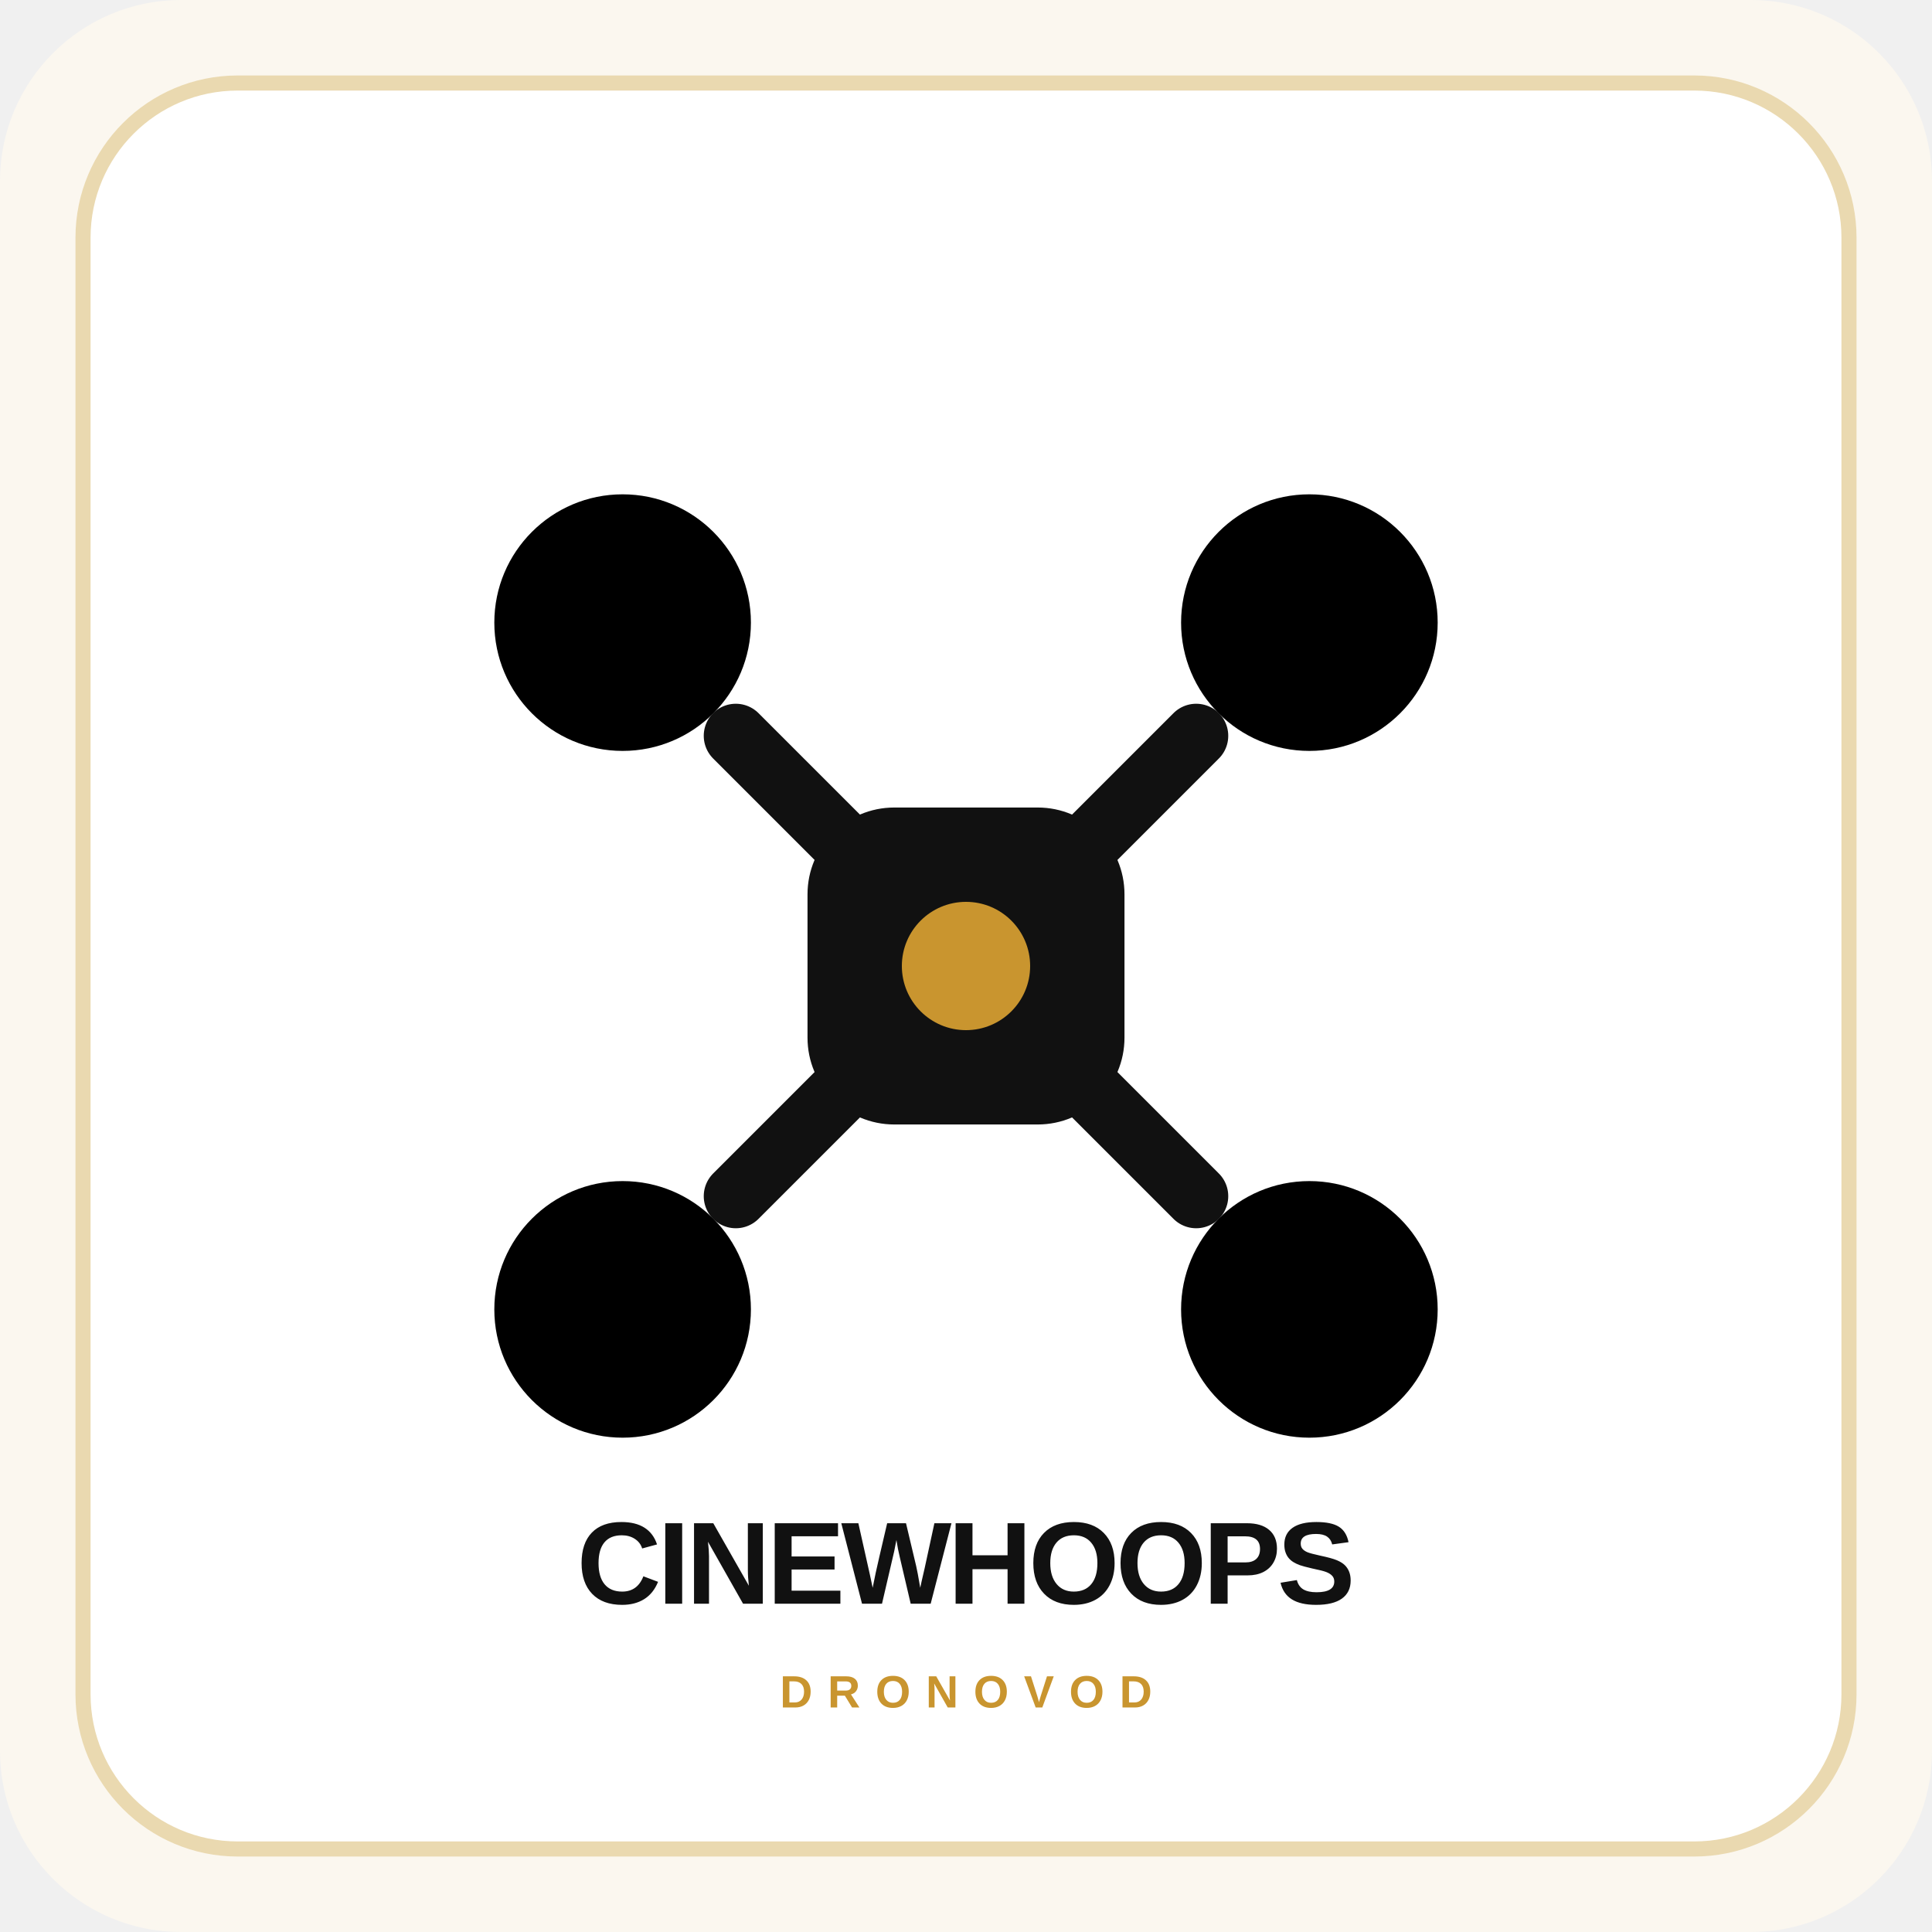
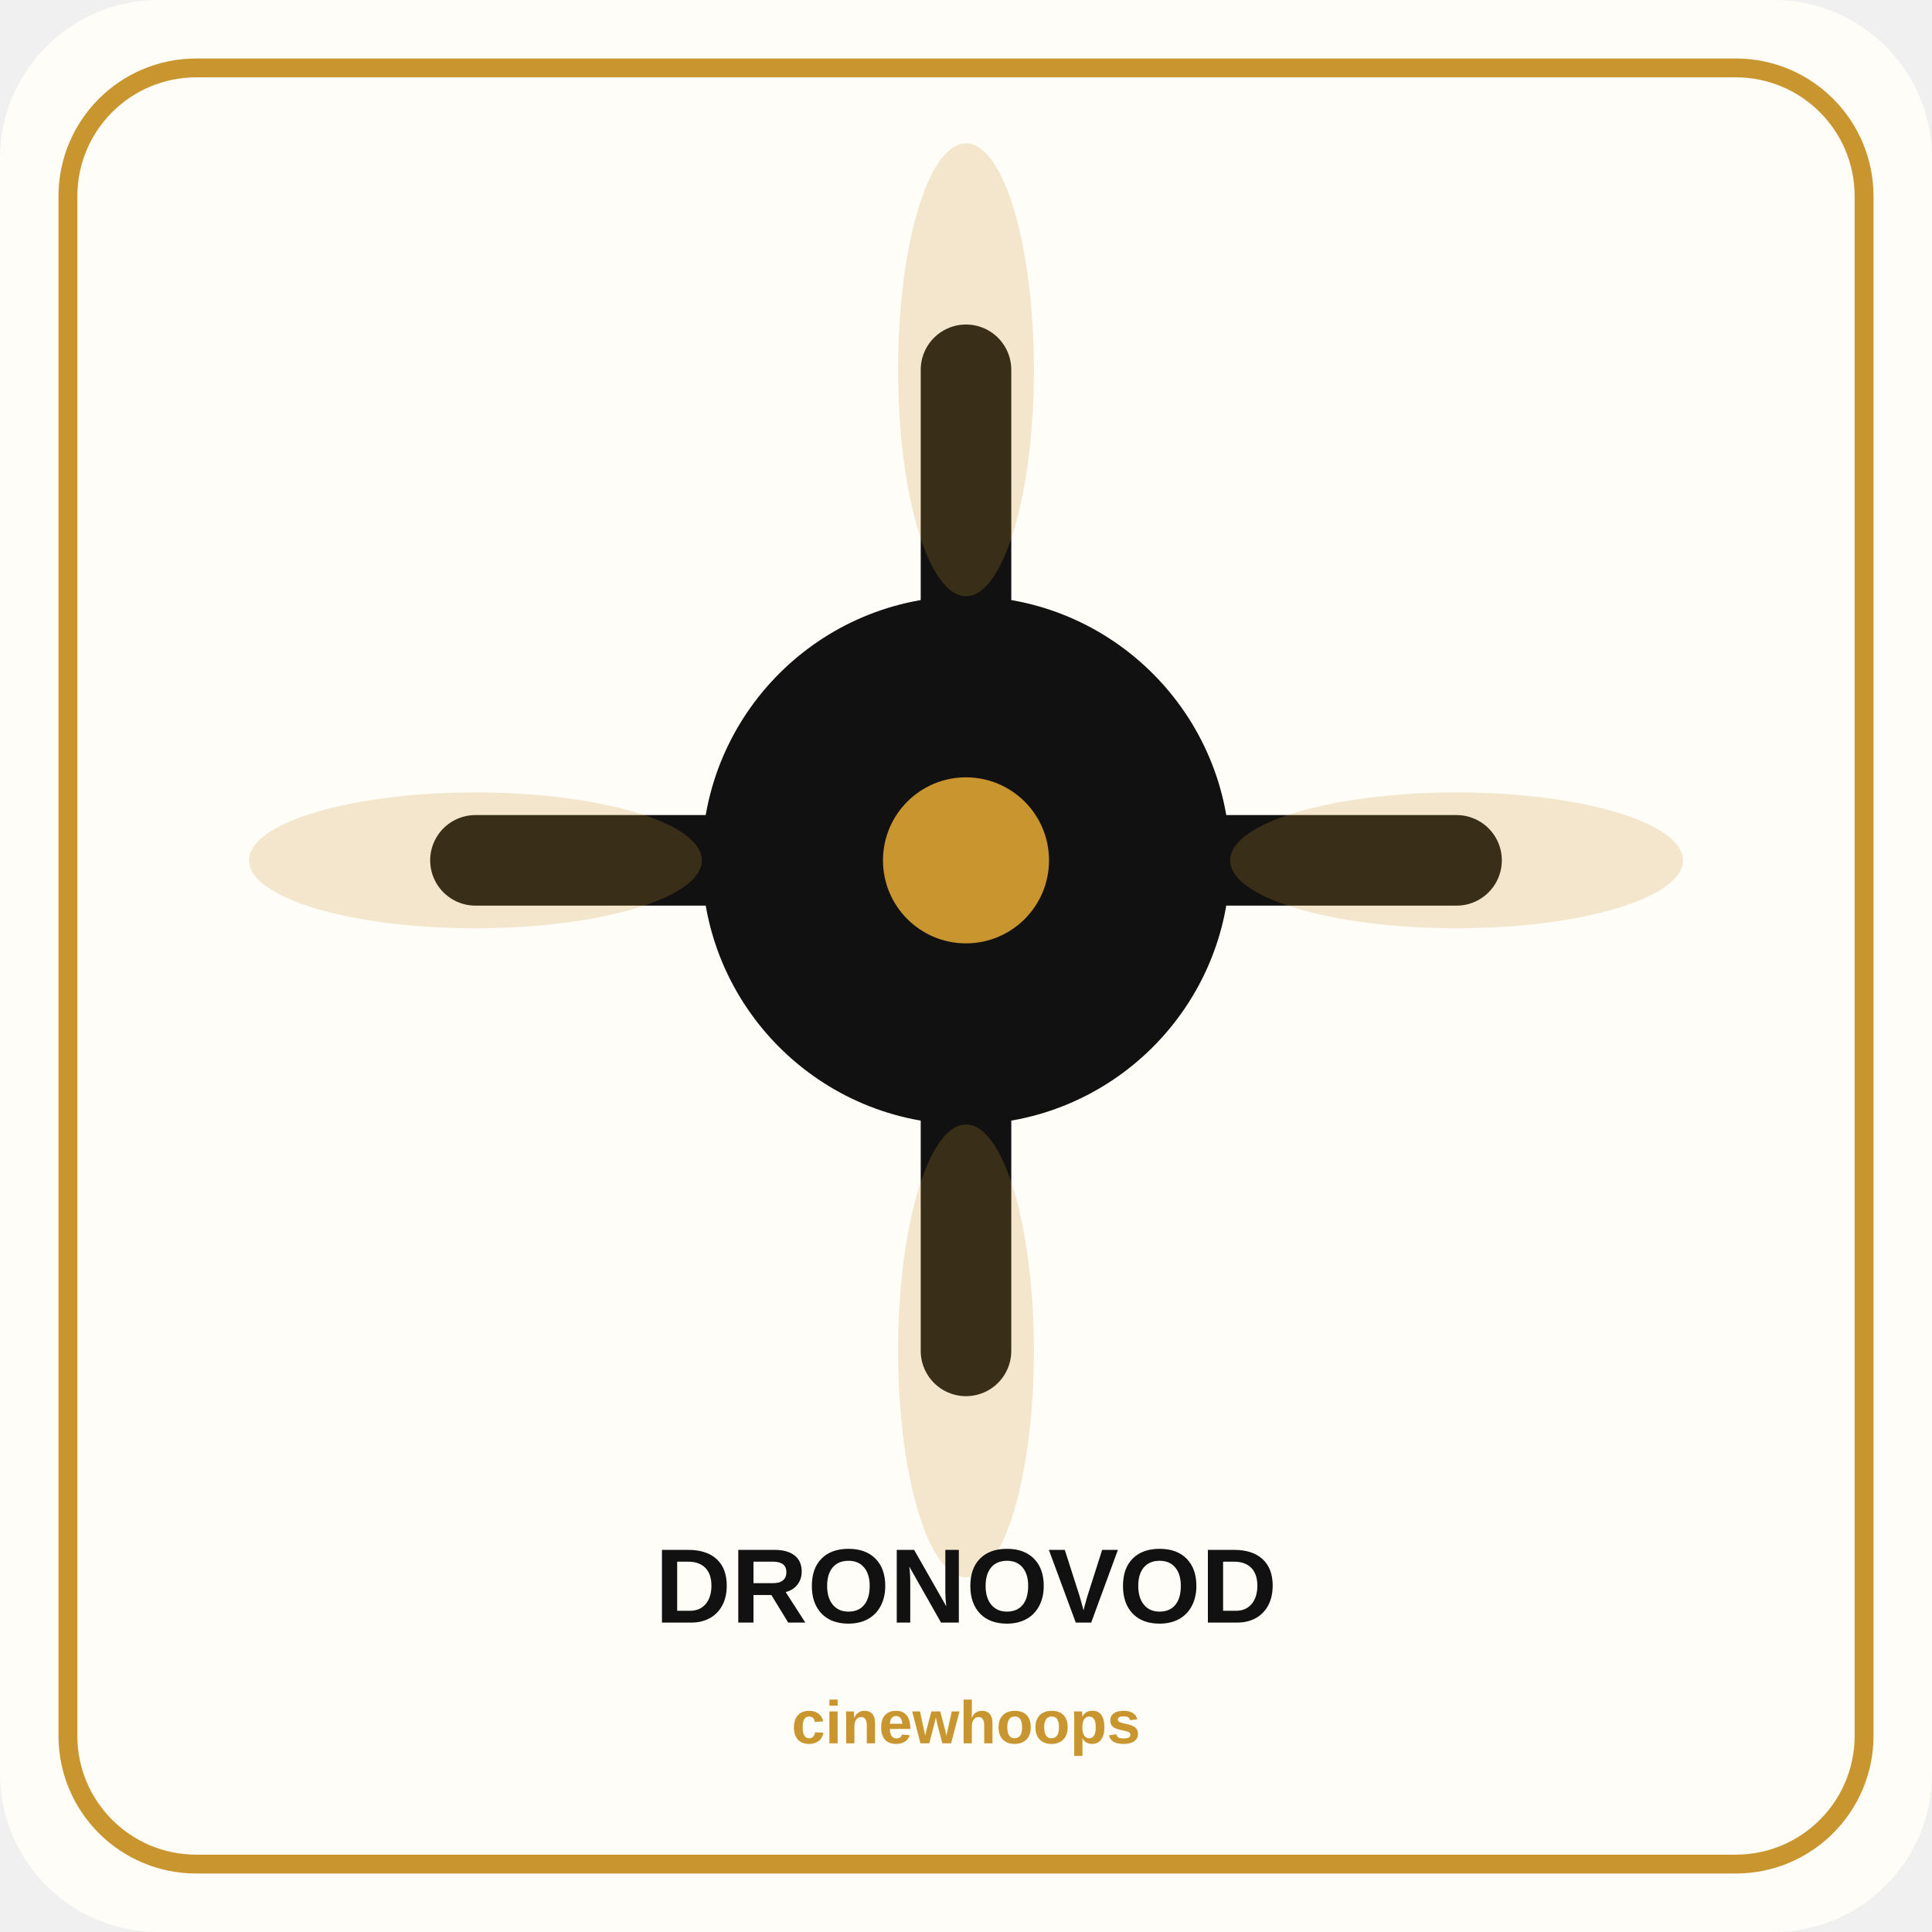
- <svg xmlns="http://www.w3.org/2000/svg" viewBox="0 0 1024 1024">
-   <rect width="1024" height="1024" rx="96" fill="#fbf7ef" />
-   <rect x="44" y="44" width="936" height="936" rx="82" fill="#fff" stroke="#ead9b0" stroke-width="8" />
-   <circle cx="330" cy="330" r="68" />
-   <circle cx="694" cy="330" r="68" />
-   <circle cx="330" cy="694" r="68" />
-   <circle cx="694" cy="694" r="68" />
-   <path d="M390 390L512 512M634 390L512 512M390 634L512 512M634 634L512 512" stroke="#111" stroke-width="34" stroke-linecap="round" />
-   <rect x="428" y="428" width="168" height="168" rx="46" fill="#111" />
-   <circle cx="512" cy="512" r="34" fill="#c9952f" />
-   <text x="512" y="850" text-anchor="middle" font-family="Arial, Helvetica, sans-serif" font-size="62" font-weight="900" fill="#111" letter-spacing="-2">CINEWHOOPS</text>
-   <text x="512" y="905" text-anchor="middle" font-family="Arial, Helvetica, sans-serif" font-size="24" font-weight="700" fill="#c9952f" letter-spacing="8">DRONOVOD</text>
+ <svg xmlns="http://www.w3.org/2000/svg" viewBox="0 0 512 512">
+   <rect width="512" height="512" rx="42" fill="#fffdf8" />
+   <rect x="18" y="18" width="476" height="476" rx="34" fill="none" stroke="#c9952f" stroke-width="5" />
+   <circle cx="256" cy="228" r="70" fill="#111" />
+   <circle cx="256" cy="228" r="22" fill="#c9952f" />
+   <path d="M256 98v70M256 288v70M126 228h70M316 228h70" stroke="#111" stroke-width="24" stroke-linecap="round" />
+   <ellipse cx="126" cy="228" rx="60" ry="18" fill="#c9952f" opacity=".22" />
+   <ellipse cx="386" cy="228" rx="60" ry="18" fill="#c9952f" opacity=".22" />
+   <ellipse cx="256" cy="98" rx="18" ry="60" fill="#c9952f" opacity=".22" />
+   <ellipse cx="256" cy="358" rx="18" ry="60" fill="#c9952f" opacity=".22" />
+   <text x="256" y="430" text-anchor="middle" font-family="Arial, sans-serif" font-weight="900" font-size="28" fill="#111">DRONOVOD</text>
+   <text x="256" y="462" text-anchor="middle" font-family="Arial, sans-serif" font-weight="700" font-size="16" fill="#c9952f">cinewhoops</text>
</svg>
